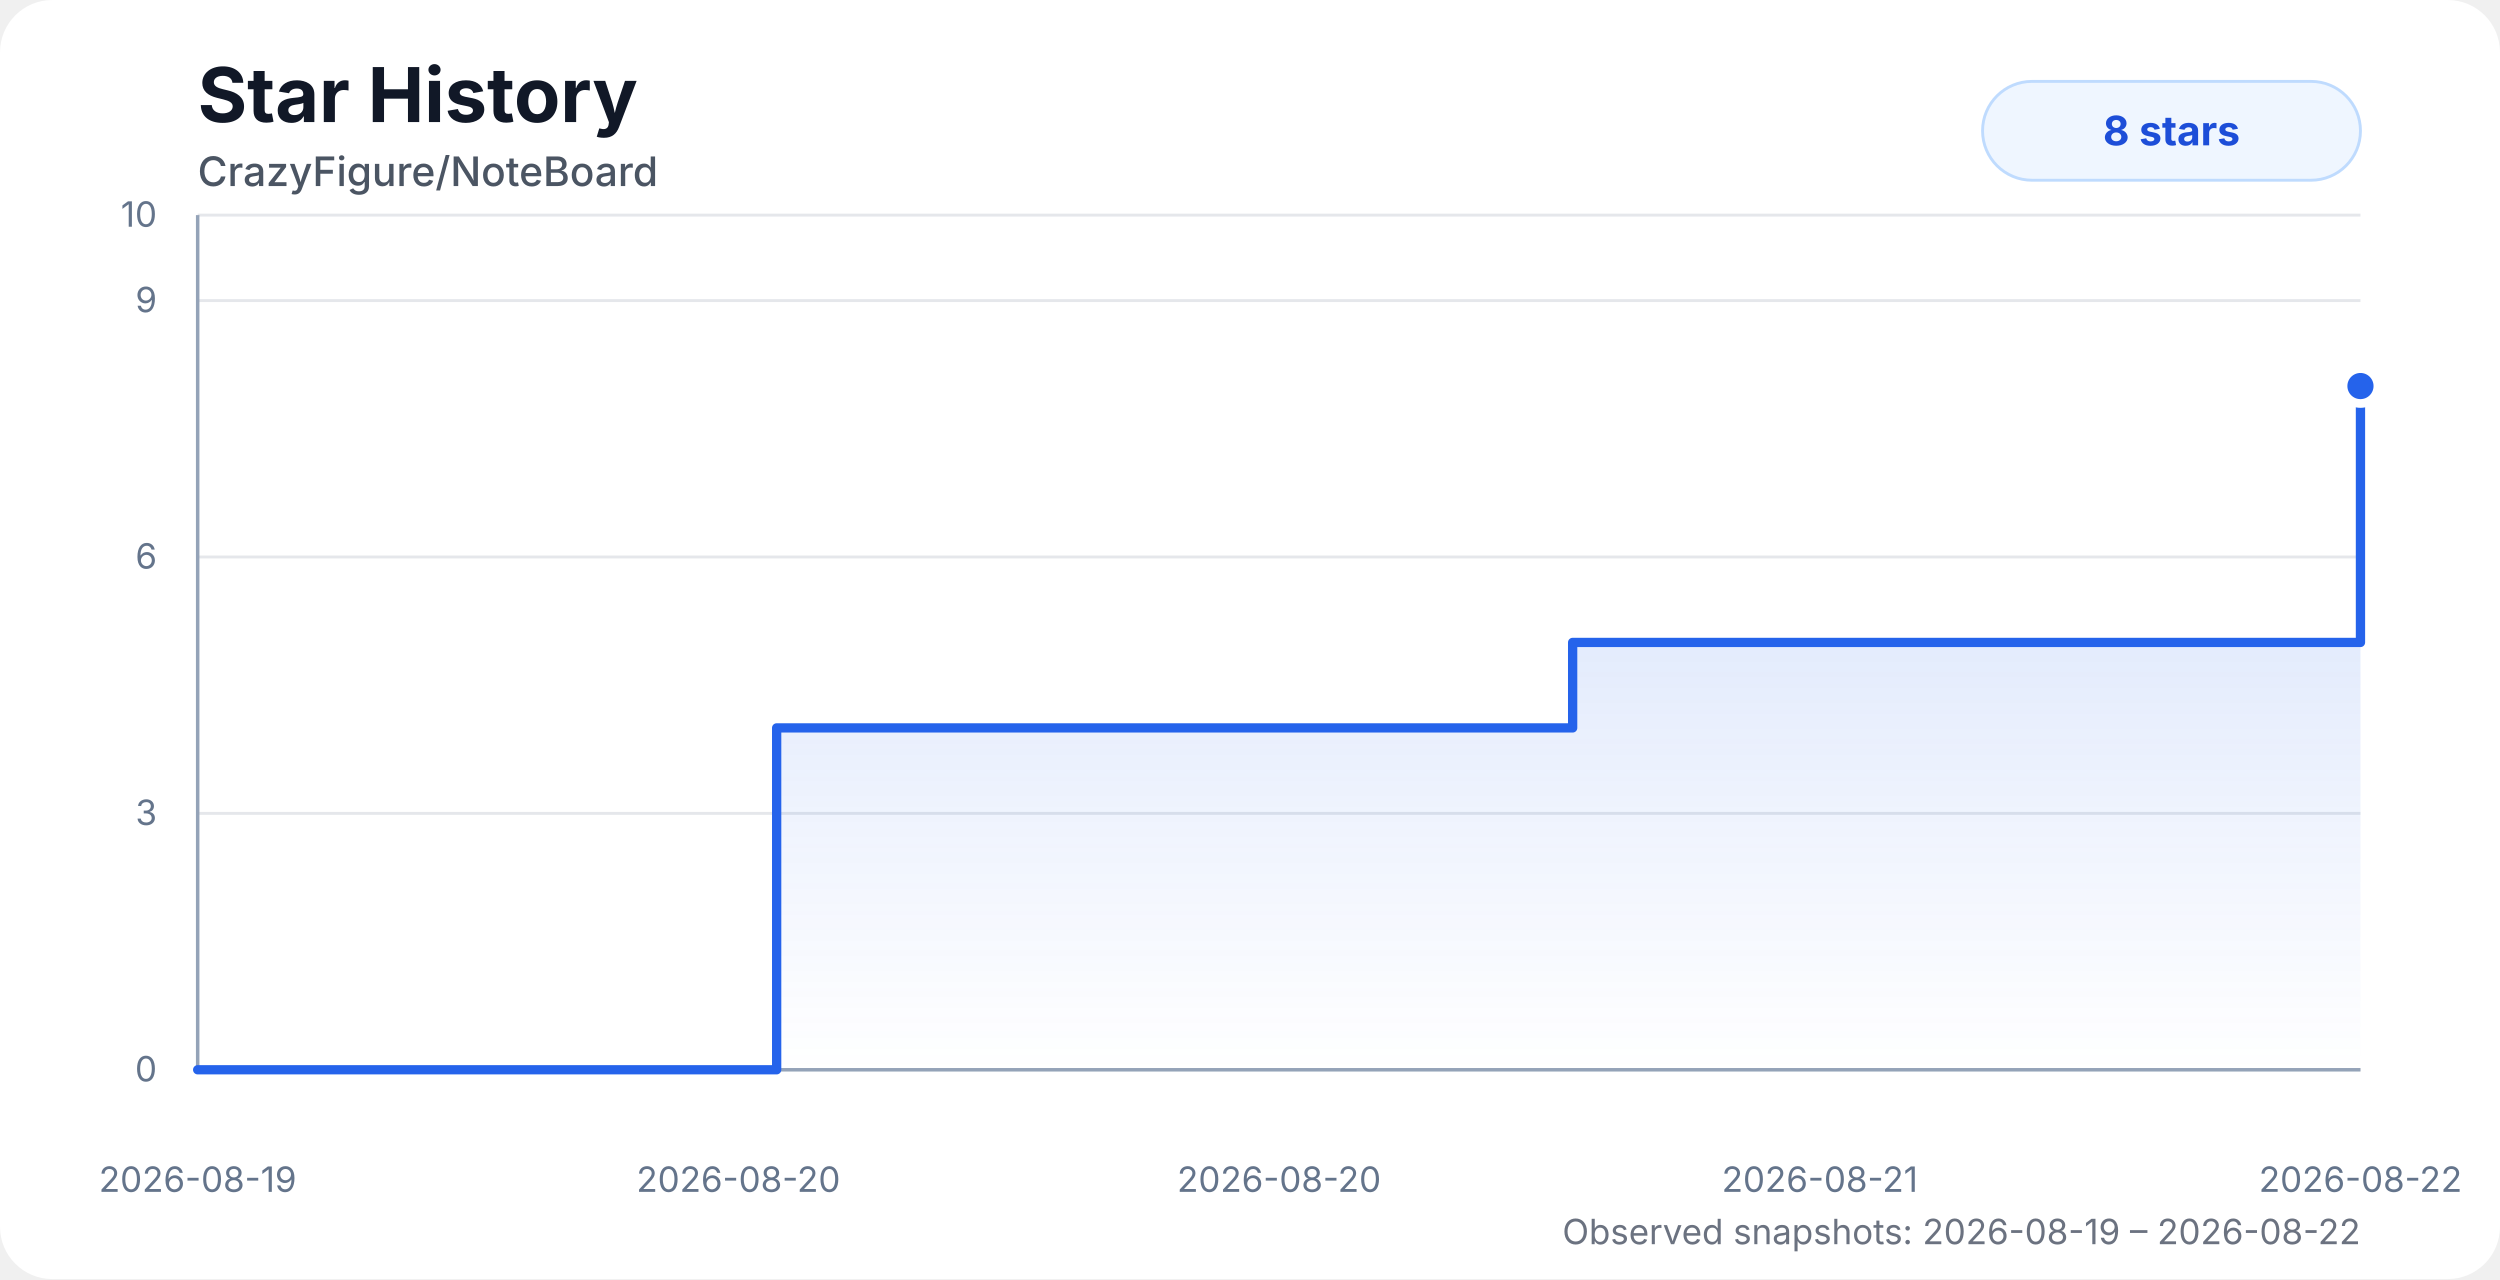
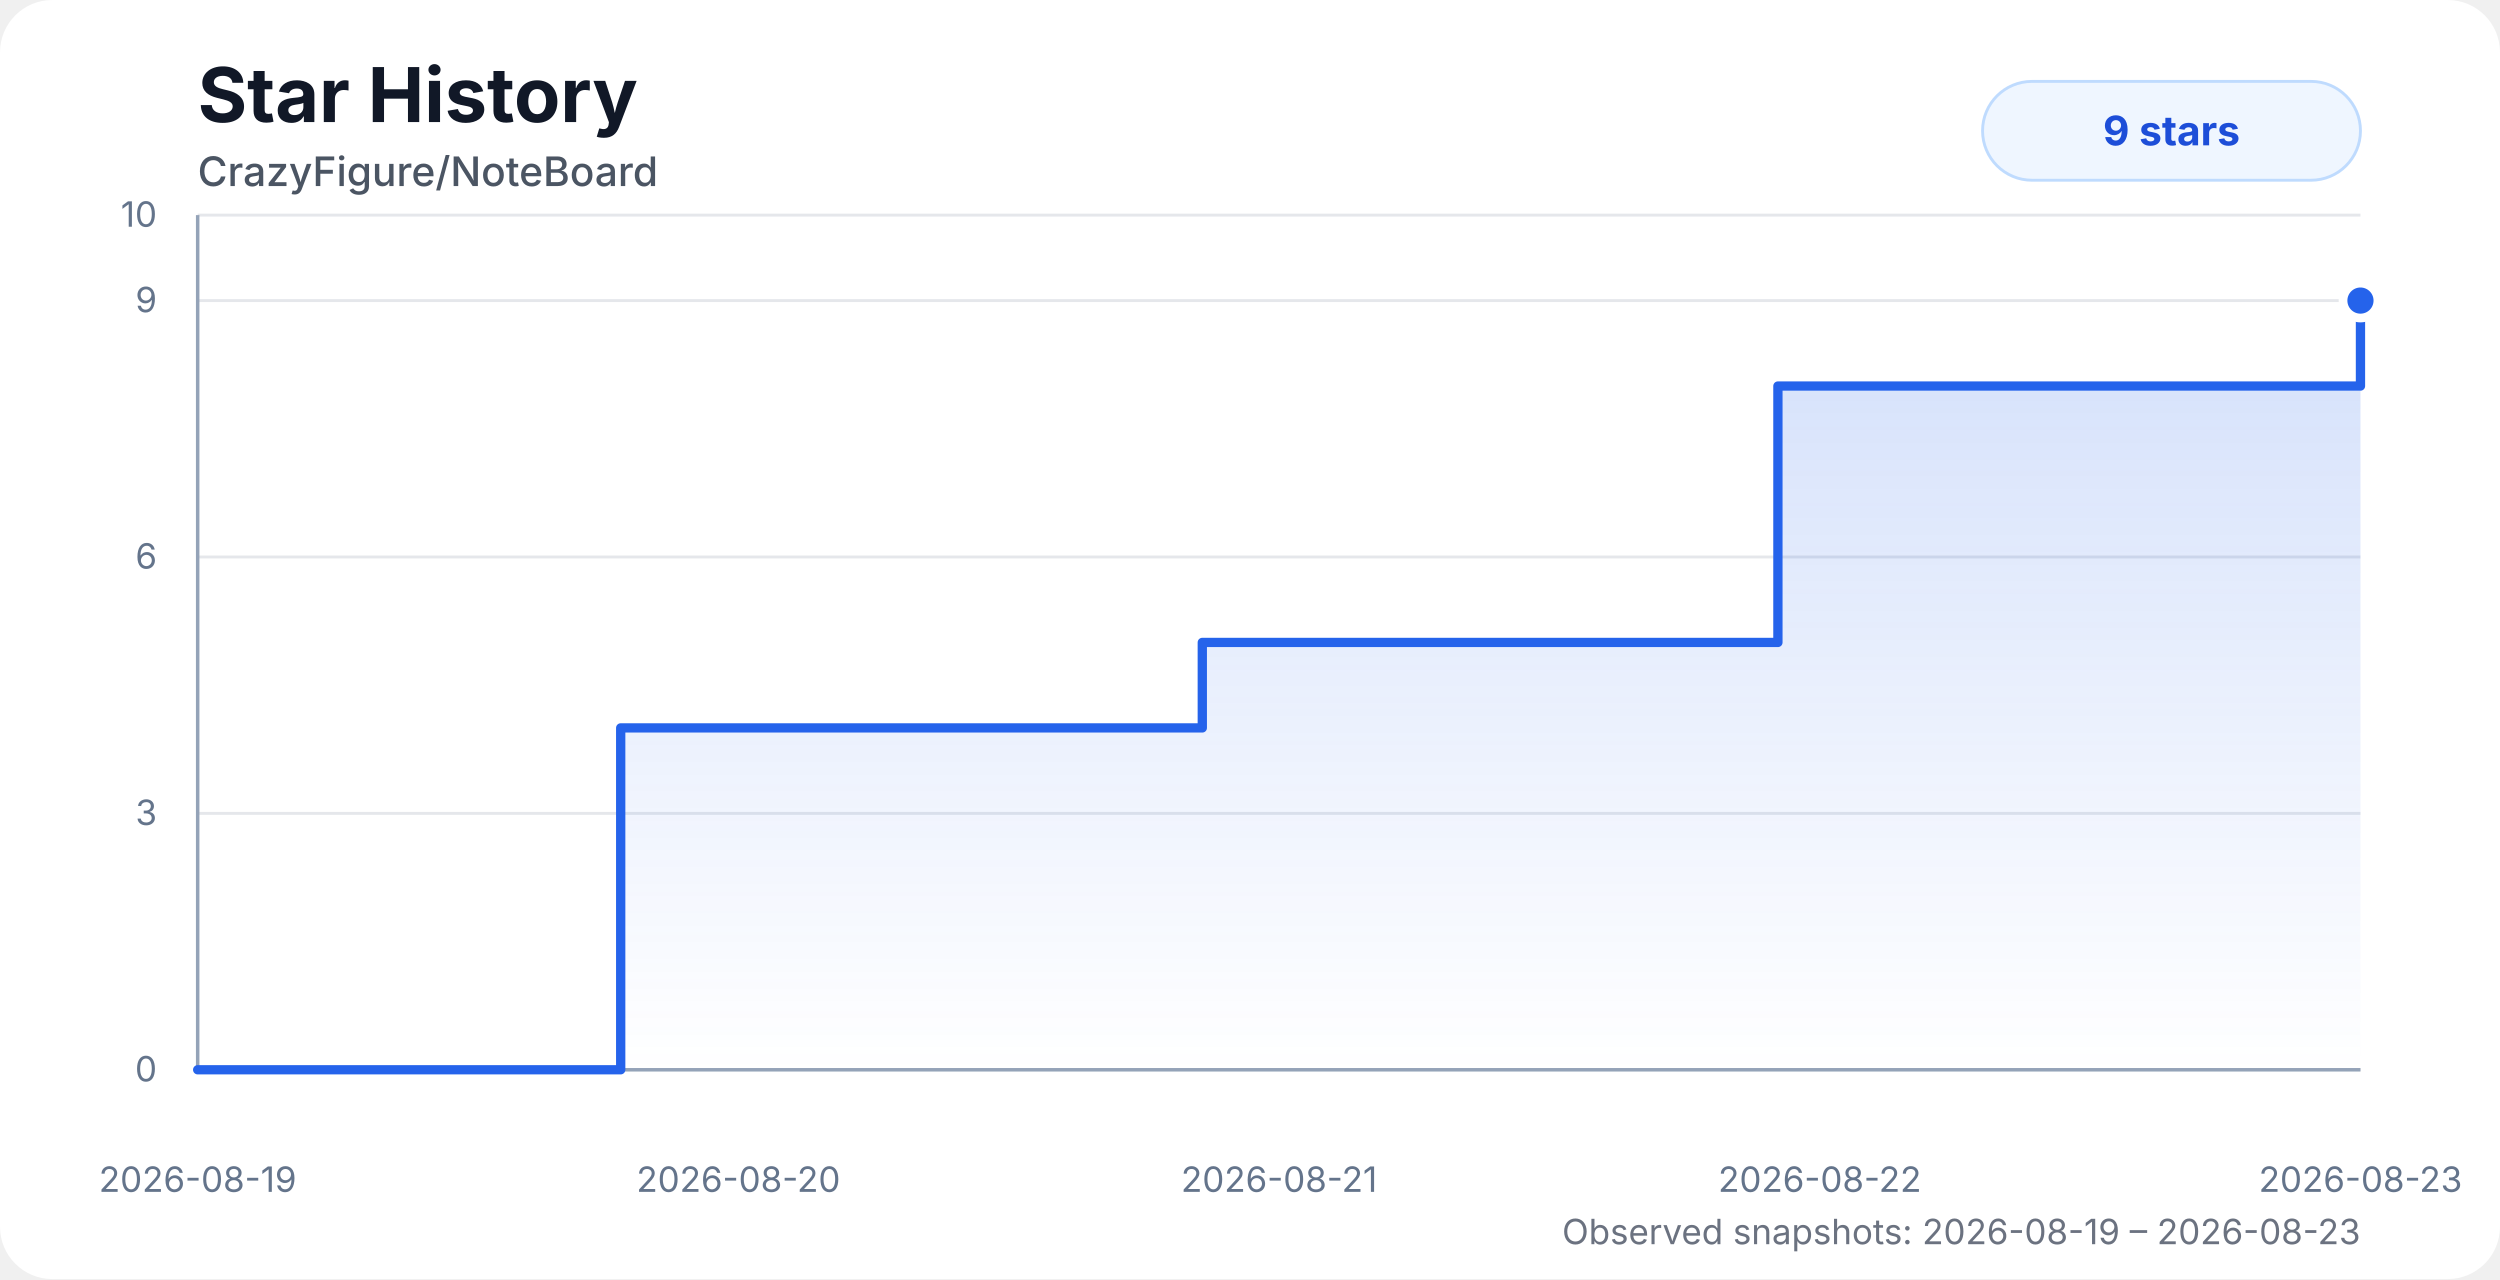
<svg xmlns="http://www.w3.org/2000/svg" width="860" height="440" viewBox="0 0 860 440" role="img" aria-labelledby="title desc">
  <style>
    .chart-bg { fill: #ffffff; }
    .title { fill: #111827; font: 700 26px system-ui, -apple-system, BlinkMacSystemFont, "Segoe UI", sans-serif; }
    .subtitle { fill: #4b5563; font: 500 14px system-ui, -apple-system, BlinkMacSystemFont, "Segoe UI", sans-serif; }
    .axis-label { fill: #64748b; font: 12px system-ui, -apple-system, BlinkMacSystemFont, "Segoe UI", sans-serif; }
    .grid { stroke: #e5e7eb; stroke-width: 1; }
    .axis { stroke: #94a3b8; stroke-width: 1.2; }
    .area { fill: url(#starGradient); opacity: 0.28; }
    .line { fill: none; stroke: #2563eb; stroke-width: 3.2; stroke-linecap: round; stroke-linejoin: round; }
    .dot { fill: #2563eb; stroke: #ffffff; stroke-width: 3; }
    .badge { fill: #eff6ff; stroke: #bfdbfe; }
    .badge-text { fill: #1d4ed8; font: 700 14px system-ui, -apple-system, BlinkMacSystemFont, "Segoe UI", sans-serif; }
    .status { fill: #6b7280; font: 12px system-ui, -apple-system, BlinkMacSystemFont, "Segoe UI", sans-serif; }
    @media (prefers-color-scheme: dark) {
      .chart-bg { fill: #0d1117; }
      .title { fill: #f8fafc; }
      .subtitle { fill: #cbd5e1; }
      .axis-label { fill: #94a3b8; }
      .grid { stroke: #1f2937; }
      .axis { stroke: #475569; }
      .dot { stroke: #0d1117; }
      .badge { fill: #172554; stroke: #1d4ed8; }
      .badge-text { fill: #bfdbfe; }
      .status { fill: #94a3b8; }
    }
  </style>
  <defs>
    <linearGradient id="starGradient" x1="0" x2="0" y1="0" y2="1">
      <stop offset="0%" stop-color="#2563eb" stop-opacity="0.72" />
      <stop offset="100%" stop-color="#2563eb" stop-opacity="0" />
    </linearGradient>
  </defs>
  <rect class="chart-bg" width="860" height="440" rx="18" />
  <text class="title" x="68" y="42">Star History</text>
  <text class="subtitle" x="68" y="64">CrazyFigure/NoteBoard</text>
  <g>
    <line class="grid" x1="68" y1="368" x2="812" y2="368" />
    <line class="grid" x1="68" y1="279.8" x2="812" y2="279.8" />
    <line class="grid" x1="68" y1="191.6" x2="812" y2="191.6" />
    <line class="grid" x1="68" y1="103.4" x2="812" y2="103.4" />
    <line class="grid" x1="68" y1="74" x2="812" y2="74" />
    <line class="axis" x1="68" y1="74" x2="68" y2="368" />
    <line class="axis" x1="68" y1="368" x2="812" y2="368" />
    <text class="axis-label" x="54" y="372" text-anchor="end">0</text>
    <text class="axis-label" x="54" y="283.8" text-anchor="end">3</text>
    <text class="axis-label" x="54" y="195.6" text-anchor="end">6</text>
    <text class="axis-label" x="54" y="107.4" text-anchor="end">9</text>
    <text class="axis-label" x="54" y="78" text-anchor="end">10</text>
    <text class="axis-label" x="68" y="410" text-anchor="middle">2026-08-19</text>
    <text class="axis-label" x="254" y="410" text-anchor="middle">2026-08-20</text>
-     <text class="axis-label" x="440" y="410" text-anchor="middle">2026-08-20</text>
-     <text class="axis-label" x="626" y="410" text-anchor="middle">2026-08-21</text>
-     <text class="axis-label" x="812" y="410" text-anchor="middle">2026-08-22</text>
+     <text class="axis-label" x="440" y="410" text-anchor="middle">2026-08-21</text>
+     <text class="axis-label" x="626" y="410" text-anchor="middle">2026-08-22</text>
+     <text class="axis-label" x="812" y="410" text-anchor="middle">2026-08-23</text>
  </g>
-   <path class="area" d="M 68 368 H 68.05 V 368 H 267.17 V 250.4 H 540.99 V 221 H 812 V 132.8 L 812 368 L 68 368 Z" />
-   <path class="line" d="M 68 368 H 68.05 V 368 H 267.17 V 250.4 H 540.99 V 221 H 812 V 132.8" />
-   <circle class="dot" cx="812" cy="132.8" r="6" />
+   <path class="area" d="M 68 368 H 68.04 V 368 H 213.52 V 250.4 H 413.59 V 221 H 611.6 V 132.8 H 812 V 103.4 L 812 368 L 68 368 Z" />
+   <path class="line" d="M 68 368 H 68.04 V 368 H 213.52 V 250.4 H 413.59 V 221 H 611.6 V 132.8 H 812 V 103.4" />
+   <circle class="dot" cx="812" cy="103.4" r="6" />
  <rect class="badge" x="682" y="28" width="130" height="34" rx="17" />
-   <text class="badge-text" x="747" y="50" text-anchor="middle">8 stars</text>
-   <text class="status" x="812" y="428" text-anchor="end">Observed snapshots: 2026-08-19 – 2026-08-22</text>
+   <text class="badge-text" x="747" y="50" text-anchor="middle">9 stars</text>
+   <text class="status" x="812" y="428" text-anchor="end">Observed snapshots: 2026-08-19 – 2026-08-23</text>
</svg>
